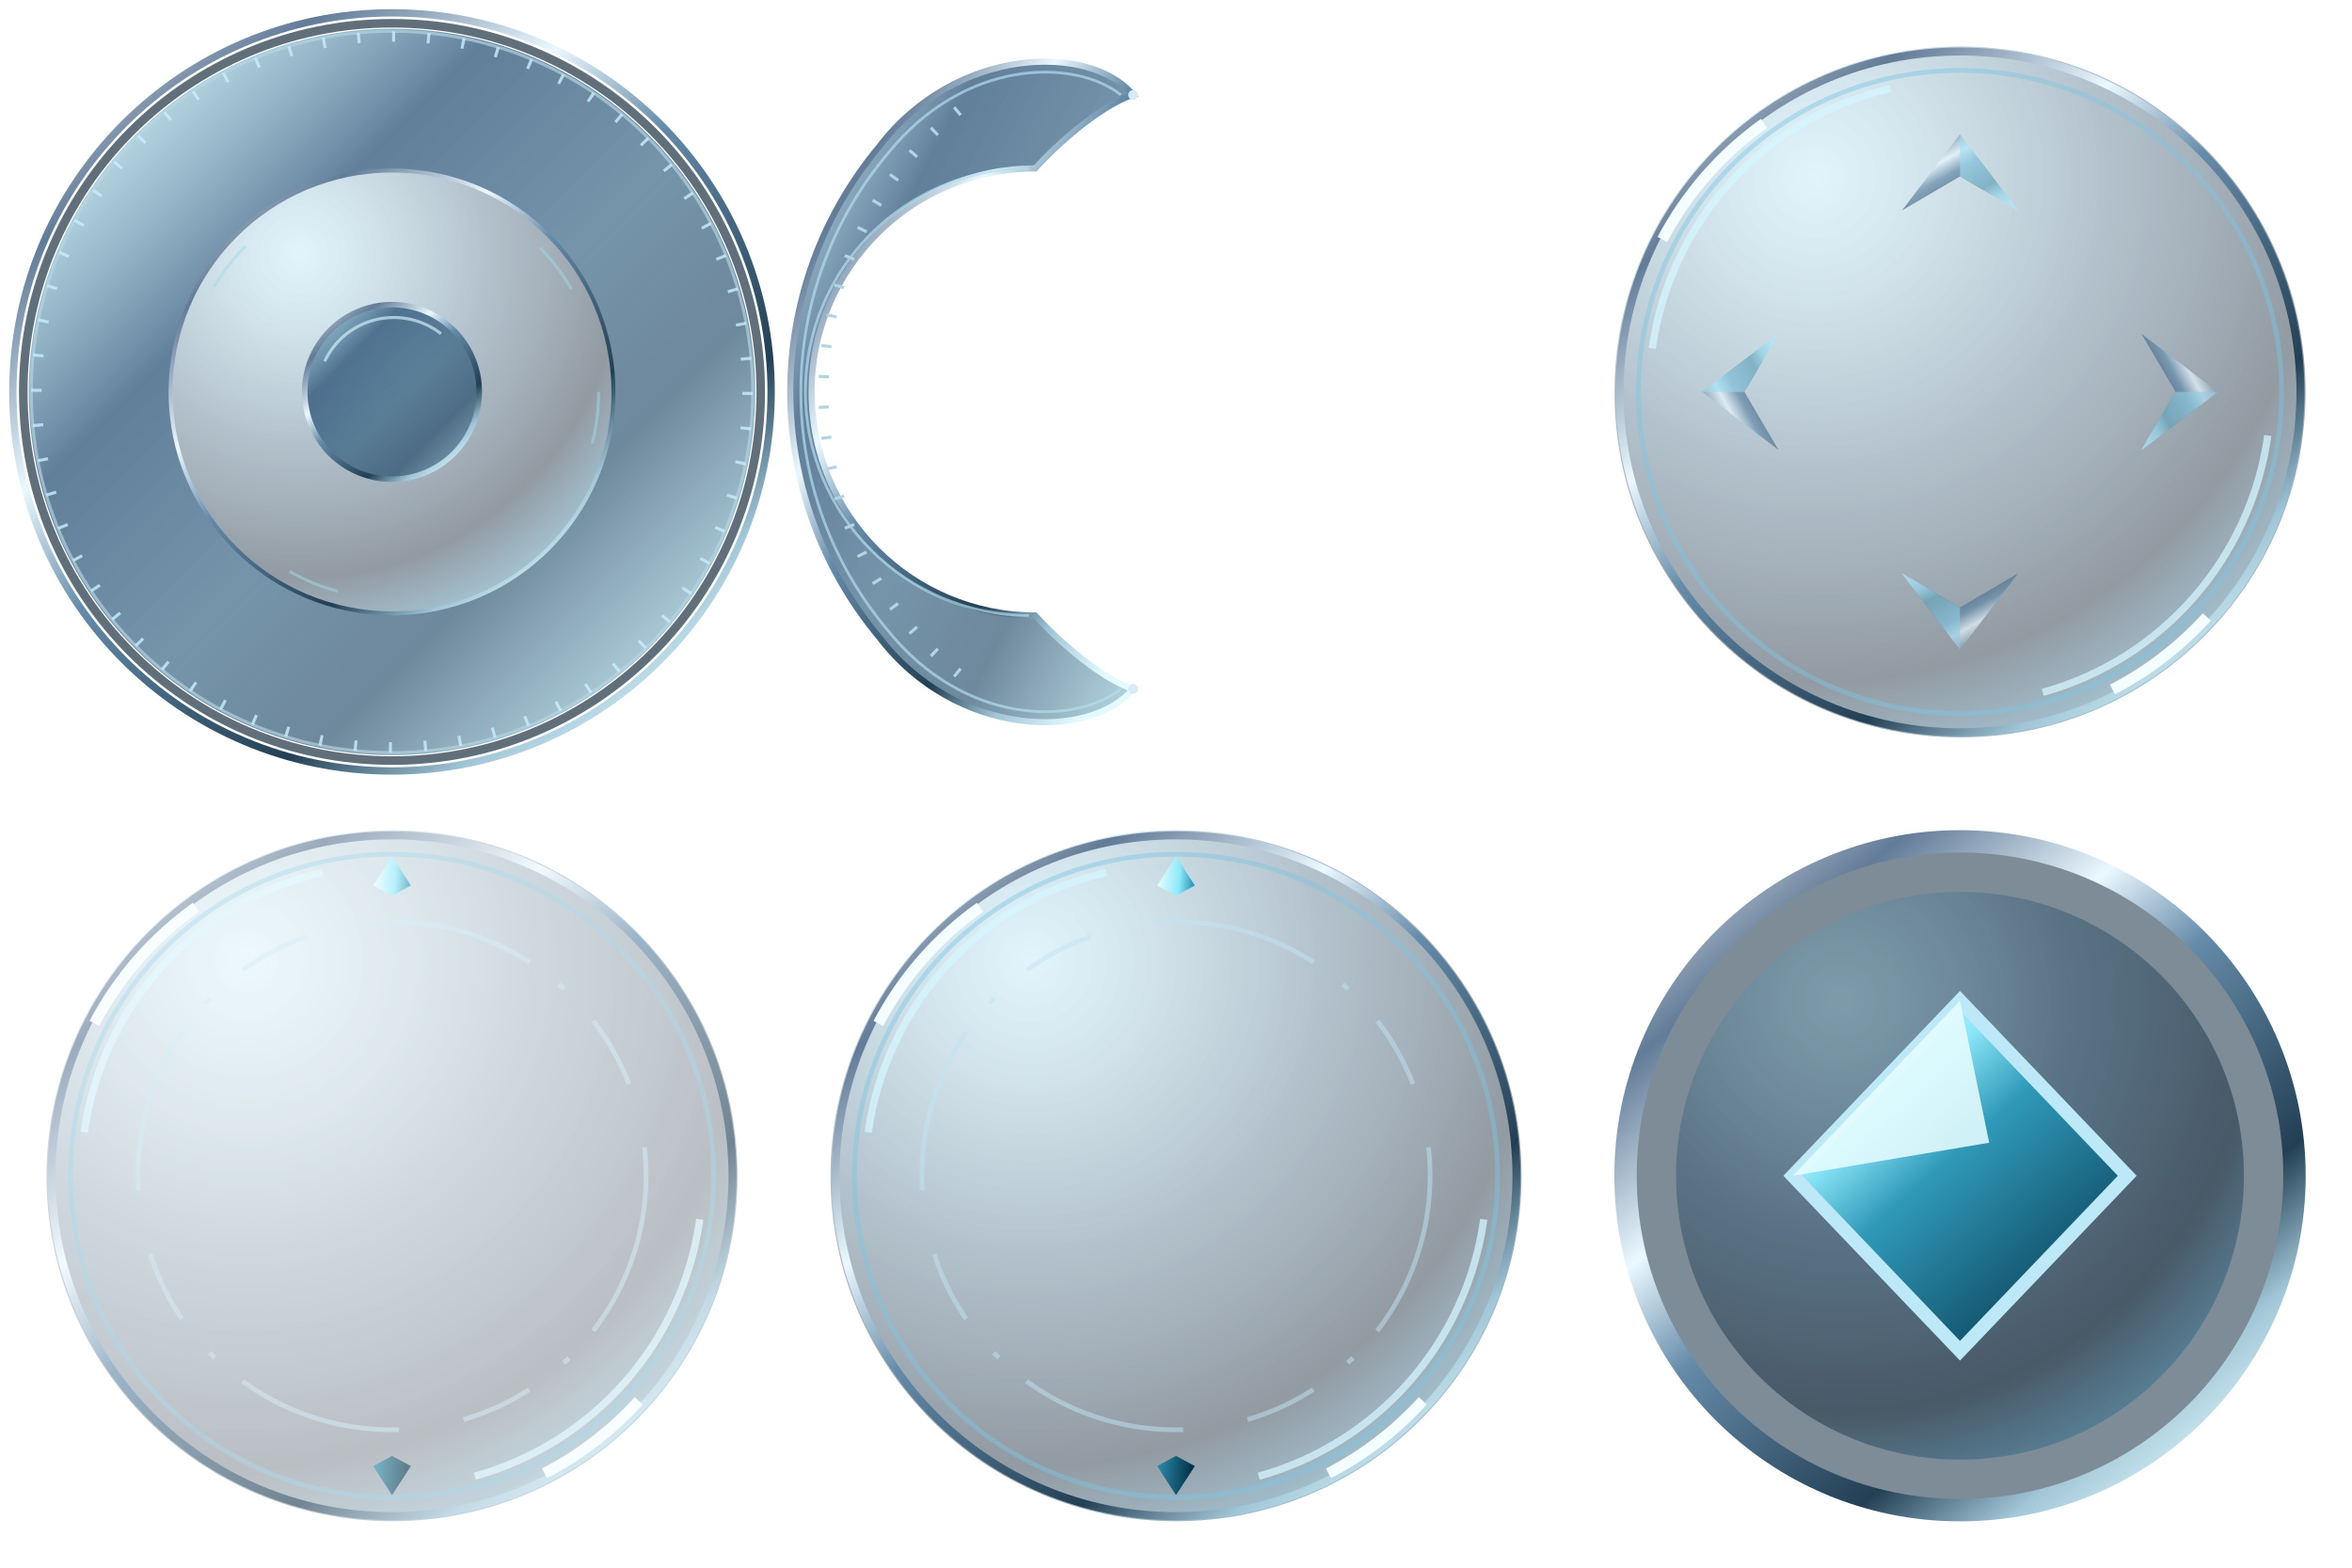
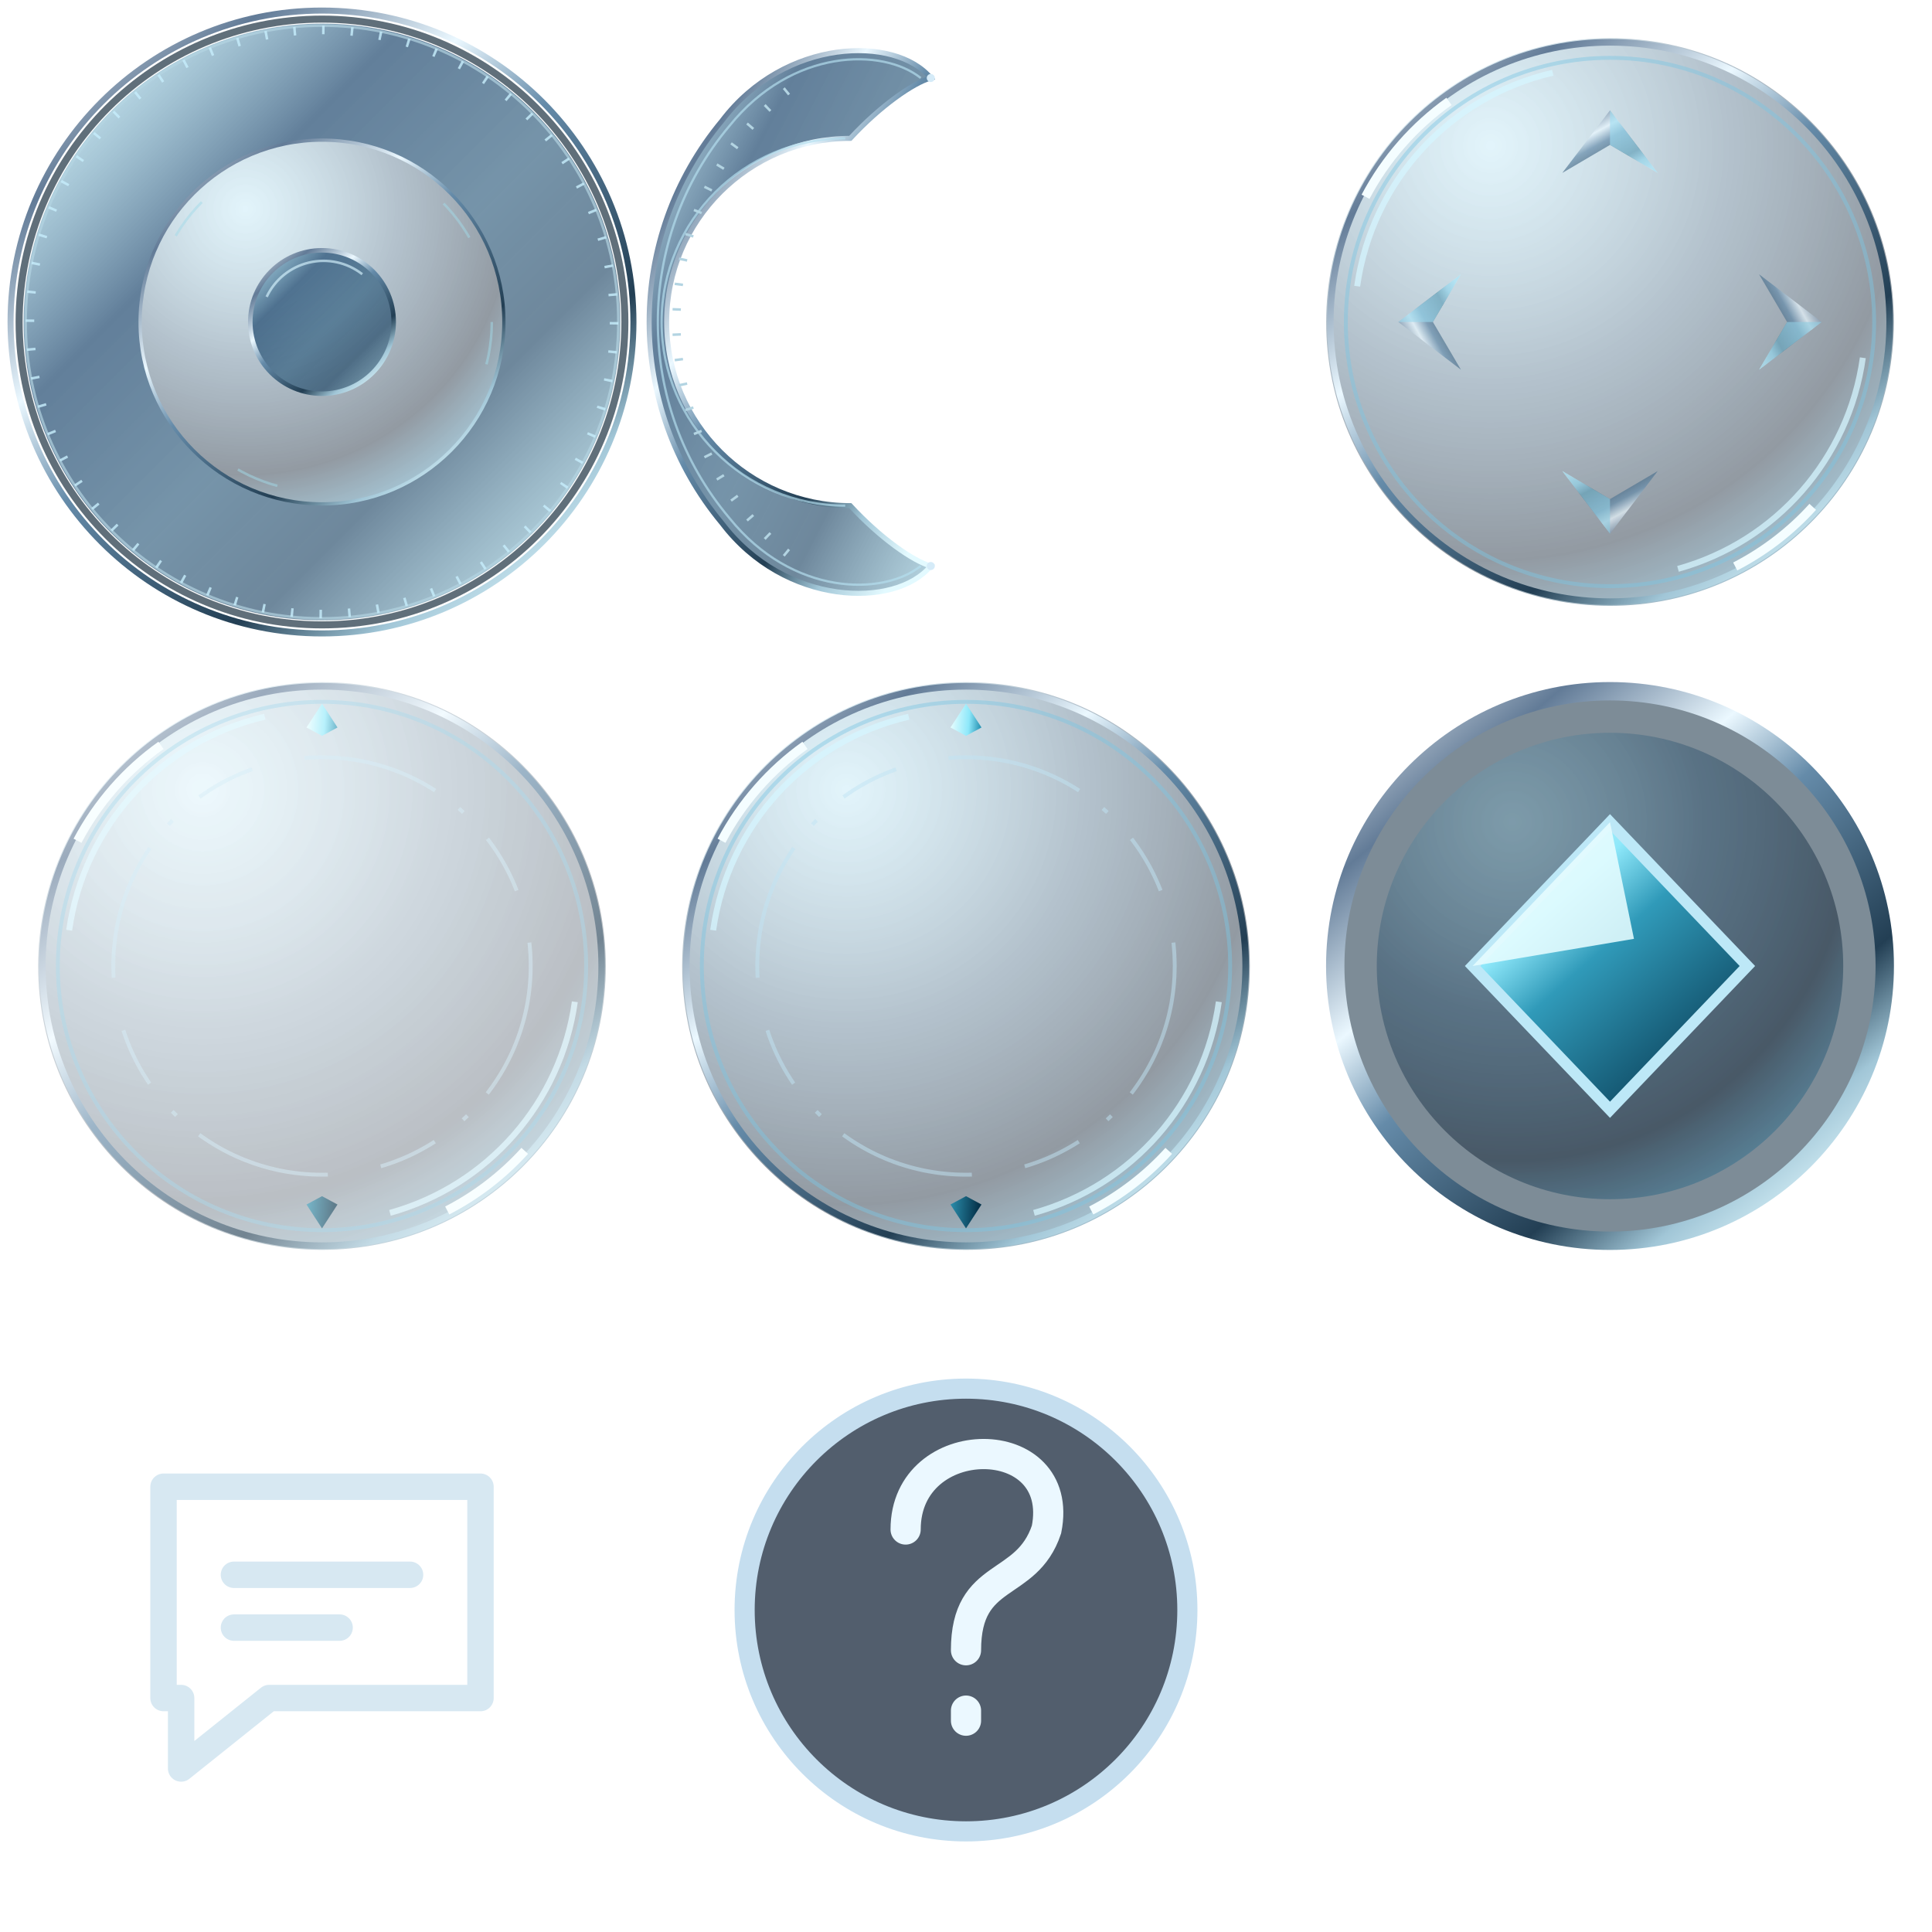
- <svg xmlns="http://www.w3.org/2000/svg" width="768" height="512" viewBox="0 0 768 512">
+ <svg xmlns="http://www.w3.org/2000/svg" width="768" height="768" viewBox="0 0 768 768">
  <defs>
    <linearGradient id="steel" x2=".83" y2="1">
      <stop stop-color="#f9fdff" />
      <stop offset=".20" stop-color="#627b97" />
      <stop offset=".38" stop-color="#ebf8ff" />
      <stop offset=".51" stop-color="#658ba9" />
      <stop offset=".76" stop-color="#233f54" />
      <stop offset=".88" stop-color="#a1c6d7" />
      <stop offset="1" stop-color="#e3faff" />
    </linearGradient>
    <radialGradient id="glass" cx=".29" cy=".19" r=".91">
      <stop stop-color="#7cceec" stop-opacity=".22" />
      <stop offset=".45" stop-color="#07375a" stop-opacity=".30" />
      <stop offset=".8" stop-color="#021427" stop-opacity=".43" />
      <stop offset="1" stop-color="#257aa2" stop-opacity=".4" />
    </radialGradient>
    <linearGradient id="track" x2="1" y2="1">
      <stop stop-color="#76bed7" stop-opacity=".43" />
      <stop offset=".28" stop-color="#113d66" stop-opacity=".66" />
      <stop offset=".54" stop-color="#255577" stop-opacity=".63" />
      <stop offset=".74" stop-color="#153e5f" stop-opacity=".62" />
      <stop offset="1" stop-color="#6babc3" stop-opacity=".48" />
    </linearGradient>
    <linearGradient id="gem" x2=".85" y2="1">
      <stop stop-color="#edffff" />
      <stop offset=".31" stop-color="#8ee8fa" />
      <stop offset=".49" stop-color="#309ab9" />
      <stop offset="1" stop-color="#06344c" />
    </linearGradient>
    <g id="ring">
      <circle r="47.6" fill="url(#glass)" />
      <circle r="46.9" fill="none" stroke="url(#steel)" stroke-width="1.1" />
      <circle r="44.3" fill="none" stroke="#7cc6e3" stroke-opacity=".45" stroke-width=".65" />
      <path d="M-42.4 -6A42.9 42.9 0 0 1 -9.6 -41.8 M42.4 6A42.9 42.9 0 0 1 11.4 41.4" fill="none" stroke="#d5f6ff" stroke-opacity=".74" />
      <path d="M-41 -21A46 46 0 0 1 -27 -37 M34 31A46 46 0 0 1 21 41" fill="none" stroke="#f4fdff" stroke-width="1.5" />
    </g>
    <g id="chevron">
      <path d="M-8 -25 0 -35.5 8 -25 0 -29.7Z" fill="url(#steel)" />
      <path d="M0 -35.5 8 -25 0 -29.7Z" fill="#8bdcf5" opacity=".63" />
    </g>
    <g id="look">
      <use href="#ring" />
      <circle r="35" fill="none" stroke="#c0e4f4" stroke-opacity=".51" stroke-width=".65" stroke-dasharray="23 5 1 6 10 9" />
      <path d="m0 -44 2.6 4 -2.6 1.4 -2.6 -1.4Z M0 44l2.6 -4 -2.6 -1.4 -2.6 1.4Z" fill="url(#gem)" />
    </g>
  </defs>
  <g transform="translate(128 128)">
    <circle r="123.8" fill="none" stroke="url(#steel)" stroke-width="2.4" />
    <circle r="120.4" fill="none" stroke="#071e30" stroke-opacity=".64" stroke-width="2.8" />
    <circle r="95.6" fill="none" stroke="url(#track)" stroke-width="46" />
    <circle r="117.8" fill="none" stroke="#b4d5e2" stroke-opacity=".67" />
    <circle r="116.1" fill="none" stroke="#c6ecfb" stroke-opacity=".82" stroke-width="3.4" stroke-dasharray="1 10.4" />
    <circle r="72.3" fill="url(#glass)" stroke="url(#steel)" stroke-width="1.3" />
    <circle r="67.5" fill="none" stroke="#a3dae9" stroke-opacity=".5" stroke-dasharray="17 107" />
    <circle r="28.5" fill="url(#track)" stroke="url(#steel)" stroke-width="1.8" />
    <path d="M-22 -10A25 25 0 0 1 16 -19" fill="none" stroke="#d7f4ff" opacity=".65" />
  </g>
  <g transform="translate(256 0)">
    <path id="crescent" d="M114 31 C100 14 56 15 31 48 A125 125 0 0 0 31 208 C56 241 100 242 114 225 C107 223 94 214 82 201 A70 70 0 0 1 82 55 C94 42 107 33 114 31Z" fill="url(#track)" stroke="url(#steel)" stroke-width="2" />
    <path d="M110 31 C95 19 59 19 34 50 A121 121 0 0 0 34 206 C59 237 95 237 110 225 M80 201 A72 72 0 0 1 80 55" fill="none" stroke="#b5dfef" stroke-opacity=".68" stroke-width=".9" />
    <path d="M57 36 A118 118 0 0 0 57 220" fill="none" stroke="#b3d4e2" stroke-width="3.3" stroke-dasharray="1 9" />
    <circle cx="114" cy="31" r="1.6" fill="#d5ebf8" />
    <circle cx="114" cy="225" r="1.6" fill="#d5ebf8" />
  </g>
  <g transform="translate(640 128) scale(2.37037)">
    <use href="#ring" />
    <g opacity=".7">
      <use href="#chevron" />
      <use href="#chevron" transform="rotate(90)" />
      <use href="#chevron" transform="rotate(180)" />
      <use href="#chevron" transform="rotate(270)" />
    </g>
  </g>
  <g transform="translate(128 384) scale(2.37037)" opacity=".64">
    <use href="#look" />
  </g>
  <g transform="translate(384 384) scale(2.37037)">
    <use href="#look" />
  </g>
  <g transform="translate(640 384) scale(6.35)">
    <circle r="17.2" fill="#0b263c" fill-opacity=".53" stroke="url(#steel)" stroke-width="1.15" />
    <circle r="14.6" fill="url(#glass)" />
    <path d="M0 -9 8.6 0 0 9 -8.6 0Z" fill="url(#gem)" stroke="#bde8f7" stroke-width=".7" />
    <path d="M0 -9 1.5 -1.7 -8.6 0Z" fill="#e7fdff" opacity=".87" />
  </g>
+   <g transform="translate(128 640) scale(7)" fill="none" stroke="#d7e8f2" stroke-width="1.5" stroke-linecap="round" stroke-linejoin="round">
+     <path d="M-9 -7h18V5H-3l-5 4V5h-1Z M-5 -2h10 M-5 1h6" />
+   </g>
+   <g transform="translate(384 640) scale(8)">
+     <circle r="11" fill="#091b30" fill-opacity=".7" stroke="#c5deef" />
+     <path d="M-3 -4c0 -5 8 -5 7 0 -1 3 -4 2 -4 6 M0 5v.5" fill="none" stroke="#ebf8ff" stroke-linecap="round" stroke-width="1.5" />
+   </g>
</svg>
